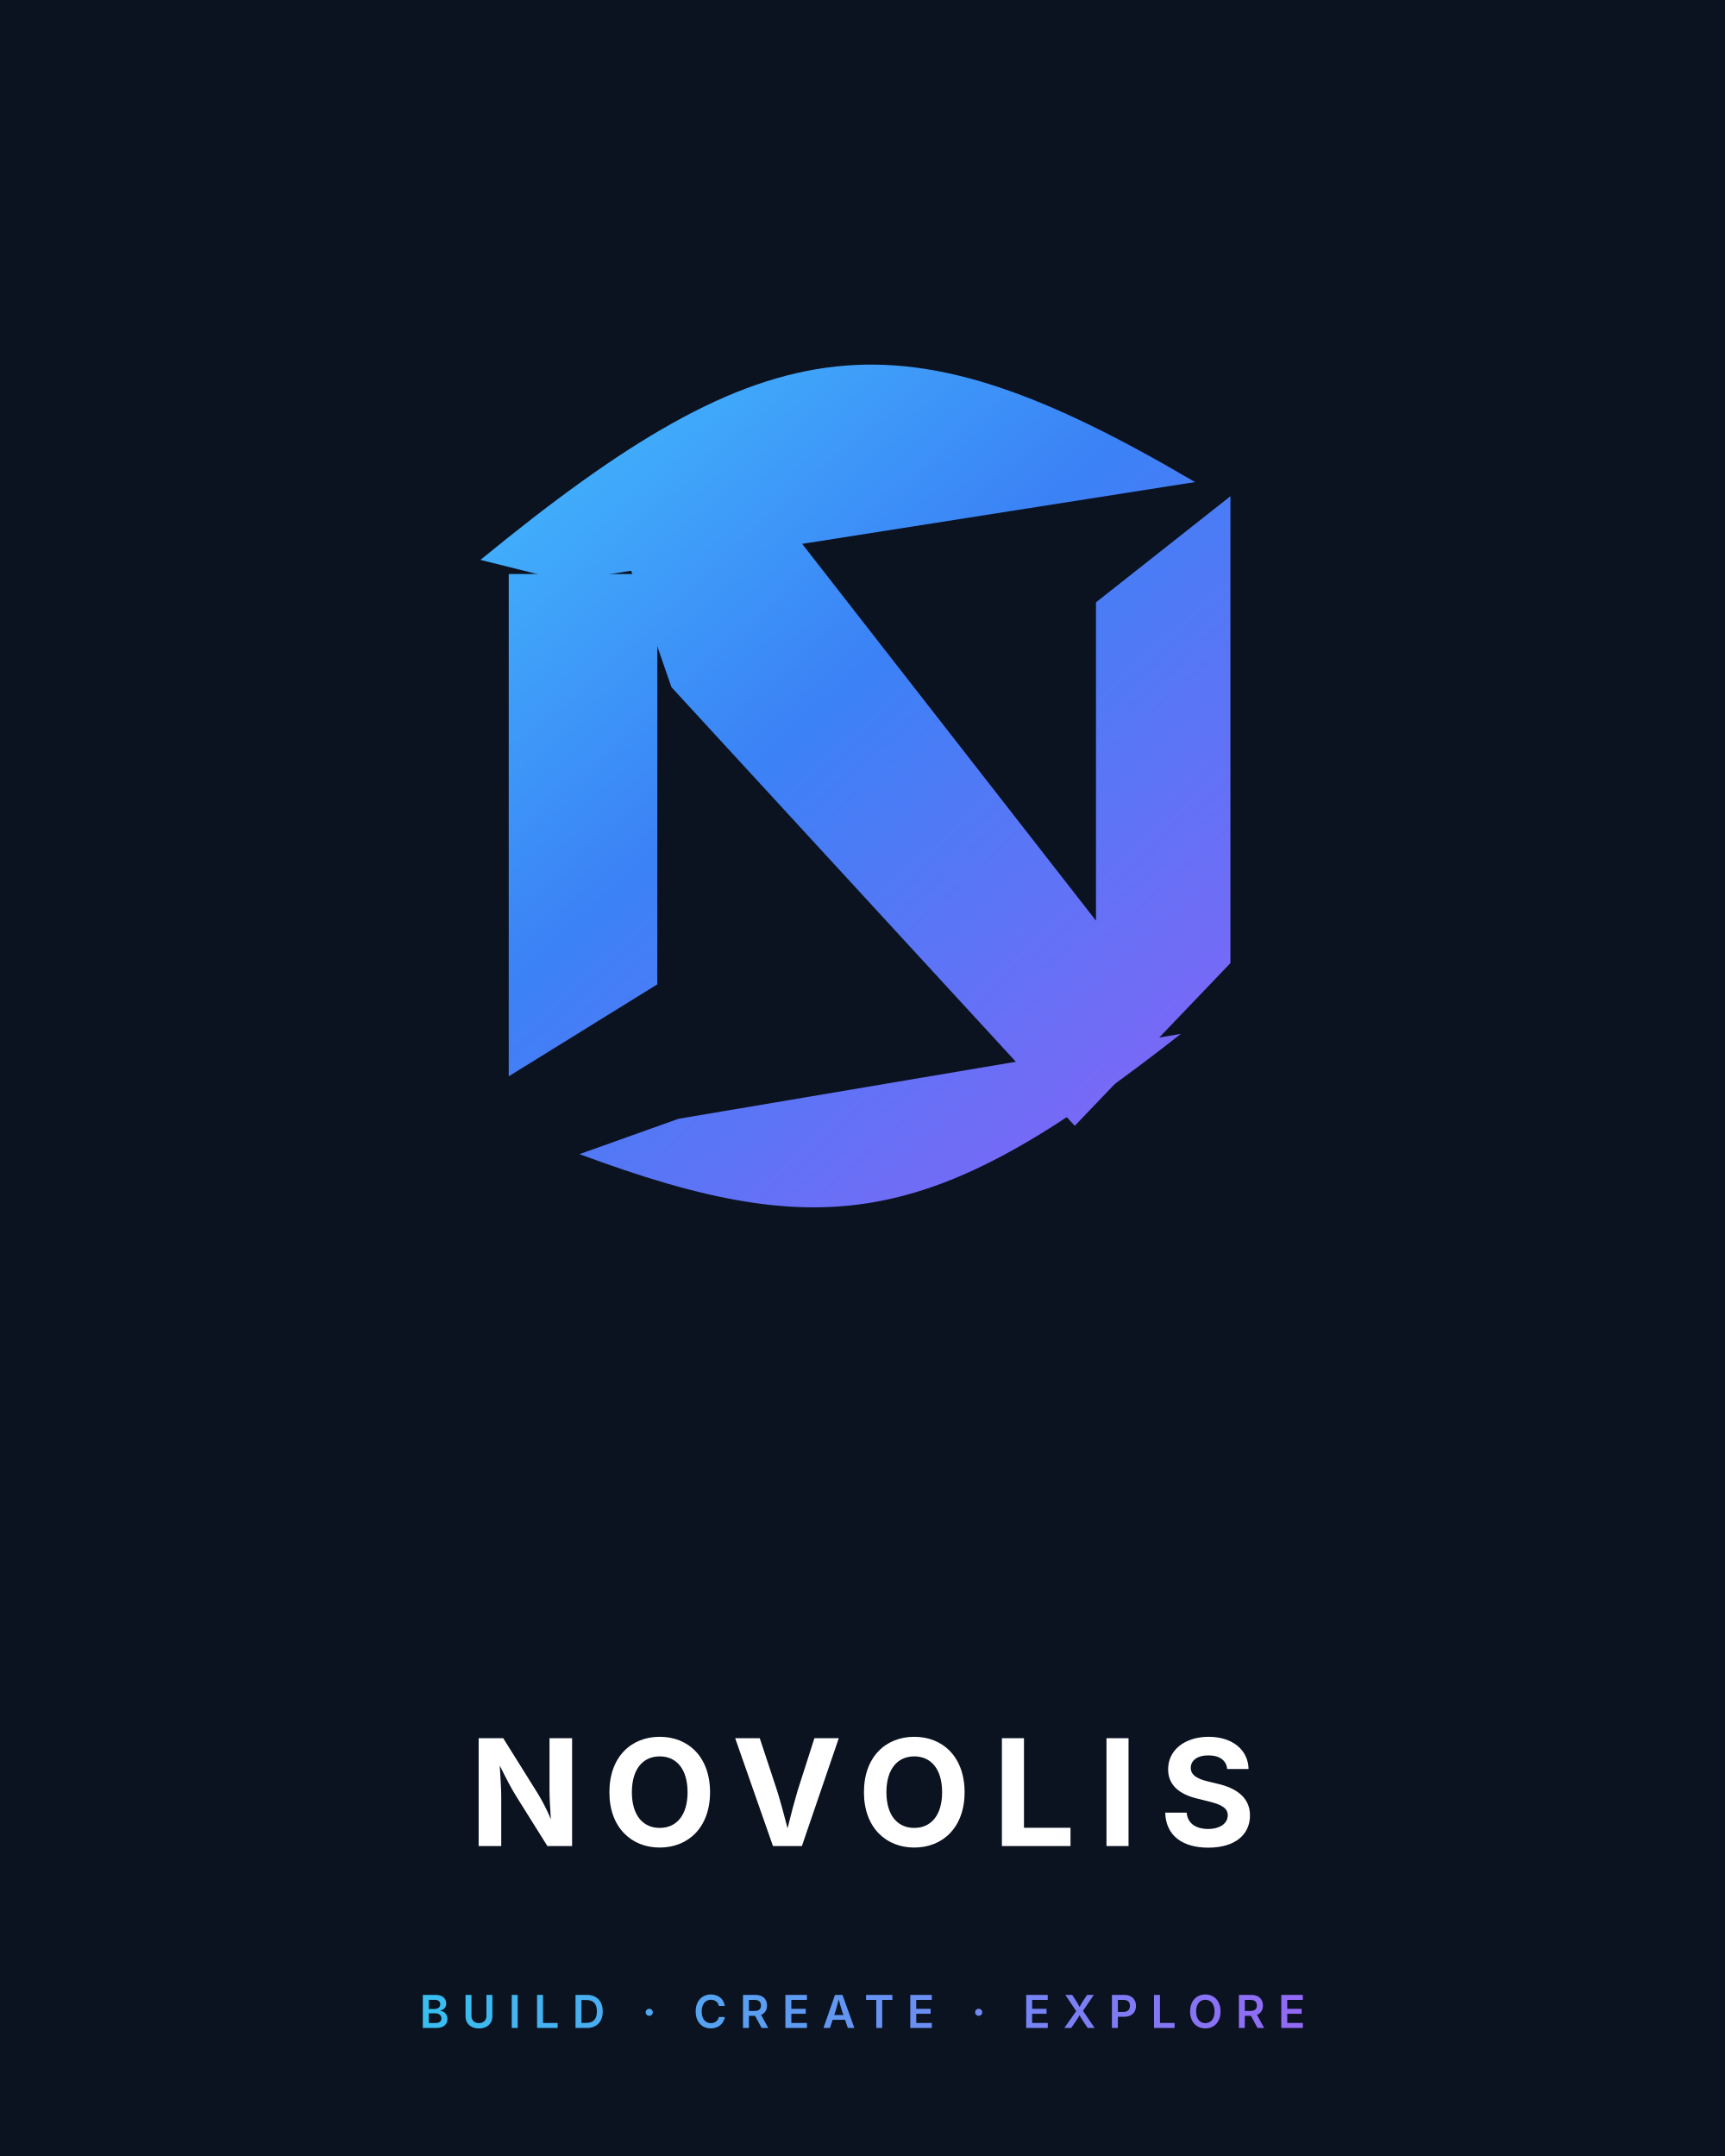
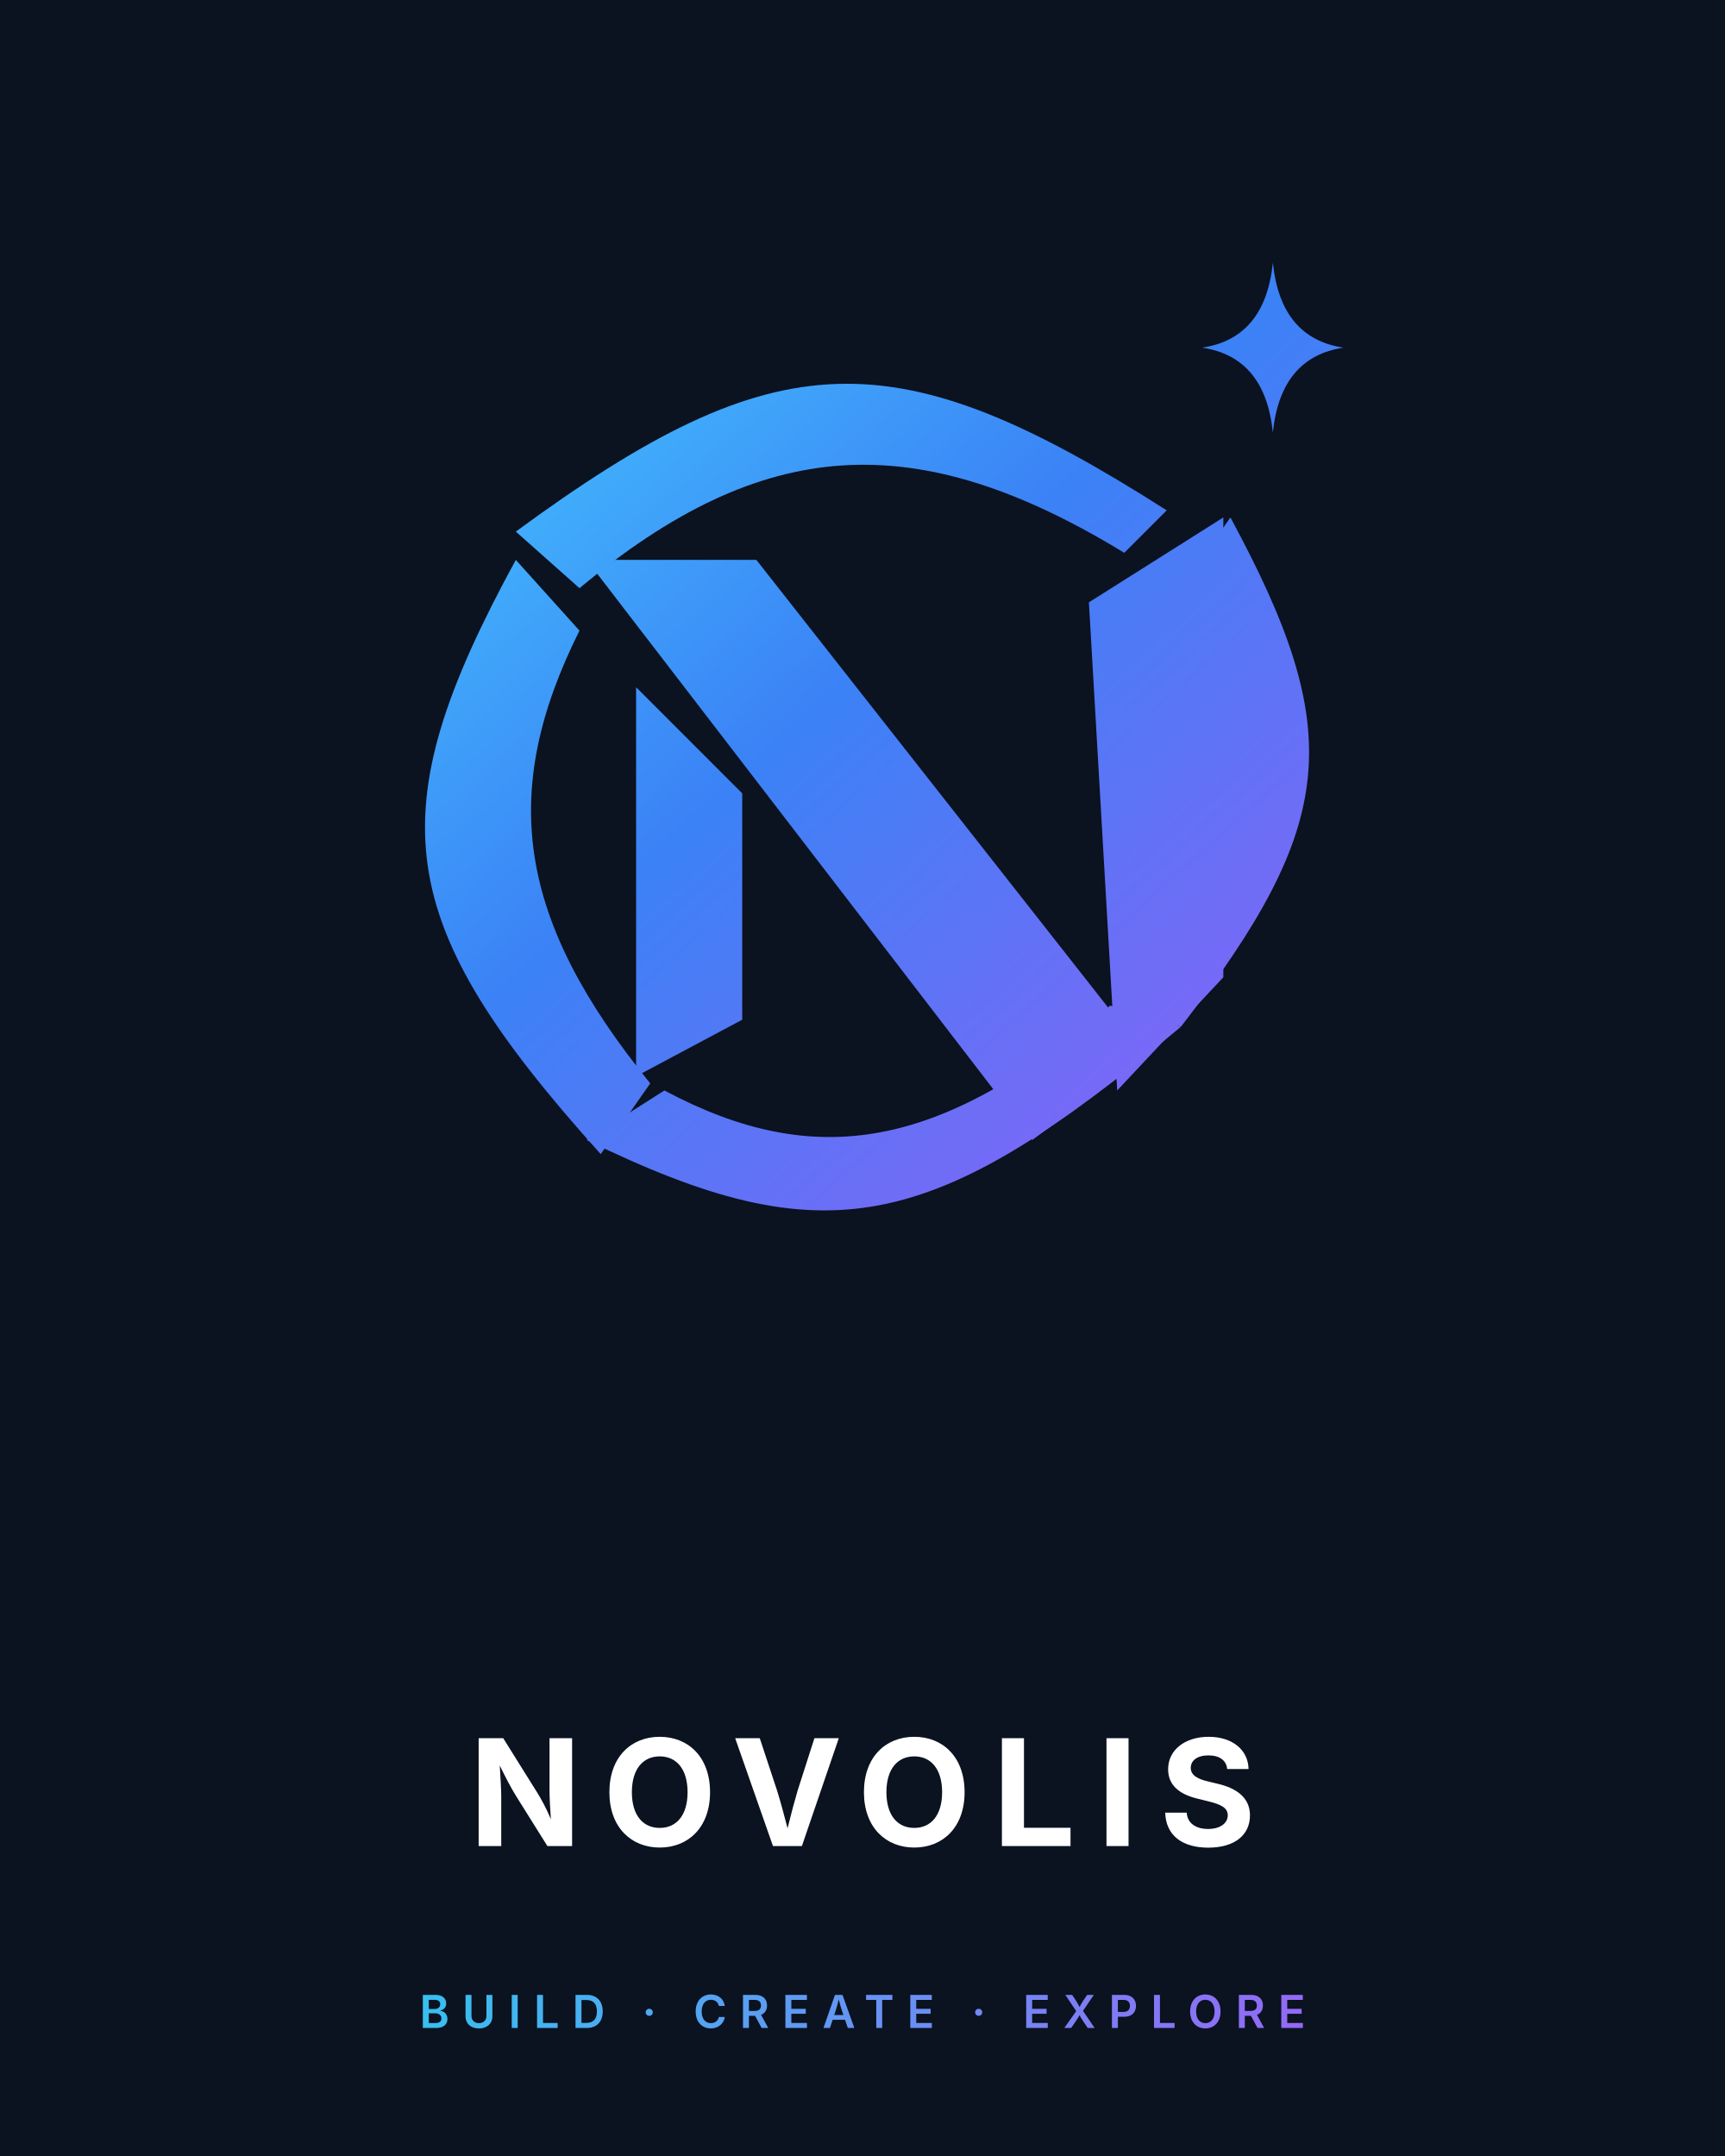
<svg xmlns="http://www.w3.org/2000/svg" viewBox="0 0 512 640" role="img" aria-label="Novolis">
  <defs>
    <linearGradient id="g" x1="14" y1="10" x2="86" y2="90" gradientUnits="userSpaceOnUse">
      <stop offset="0" stop-color="#45d4ff" />
      <stop offset="0.42" stop-color="#3b82f6" />
      <stop offset="1" stop-color="#a855f7" />
    </linearGradient>
    <linearGradient id="novolis-tagline" x1="64" y1="0" x2="448" y2="0" gradientUnits="userSpaceOnUse">
      <stop offset="0" stop-color="#22d3ee" />
      <stop offset="1" stop-color="#a855f7" />
    </linearGradient>
  </defs>
  <rect width="512" height="640" fill="#0b1220" />
  <g transform="translate(46 36) scale(4.2)">
-     <path fill="url(#g)" d="M23.00,31.00C43.50,14.19 52.59,13.20 73.50,25.50Q53.03,28.72 29.00,32.50Z" />
-     <path fill="url(#g)" d="M30.00,73.00C47.63,79.56 55.28,78.03 72.50,64.50Q56.17,67.26 37.00,70.50Z" />
-     <path fill="url(#g)" d="M25.00,32.00L35.50,32.00L35.50,61.00L25.00,67.50Z" />
-     <path fill="url(#g)" d="M32.00,27.00L43.50,27.00L66.50,56.50L66.50,34.00L76.00,26.50L76.00,59.50L65.00,71.00L36.50,40.00Z" />
+     <path fill="url(#g)" d="M25.50,29.00C43.95,15.47 52.23,15.20 71.50,27.50L68.50,30.50C53.74,21.50 42.96,22.20 30.00,33.00Z" />
+     <path fill="url(#g)" d="M25.50,31.00C15.66,49.04 16.74,56.60 31.50,73.00L35.00,68.00C25.64,56.48 24.24,47.52 30.00,36.00Z" />
+     <path fill="url(#g)" d="M30.50,72.00C47.31,80.20 54.87,78.76 72.50,64.00L67.50,62.50C55.62,72.58 46.80,74.26 36.00,68.50Z" />
+     <path fill="url(#g)" d="M76.00,28.00C84.20,43.17 83.57,49.65 72.50,64.00L68.00,62.50C75.92,51.34 77.18,43.08 72.50,33.00Z" />
+     <path fill="url(#g)" d="M34.00,40.00L41.50,47.50L41.50,63.50L34.00,67.50Z" />
+     <path fill="url(#g)" d="M30.50,31.00L42.50,31.00L70.00,66.00L62.00,72.00Z" />
+     <path fill="url(#g)" d="M66.00,34.00L75.50,28.00L75.50,60.50L68.00,68.50Z" />
+     <path fill="url(#g)" d="M79.00,10.00Q79.55,15.34 84.00,16.00Q79.55,16.66 79.00,22.00Q78.45,16.66 74.00,16.00Q78.45,15.34 79.00,10.00Z" />
  </g>
  <text x="256" y="548" text-anchor="middle" fill="#ffffff" font-family="Inter, Segoe UI, system-ui, sans-serif" font-size="44" font-weight="700" letter-spacing="0.14em">NOVOLIS</text>
  <text x="256" y="602" text-anchor="middle" fill="url(#novolis-tagline)" font-family="Inter, Segoe UI, system-ui, sans-serif" font-size="13.5" font-weight="600" letter-spacing="0.28em">BUILD · CREATE · EXPLORE</text>
</svg>
